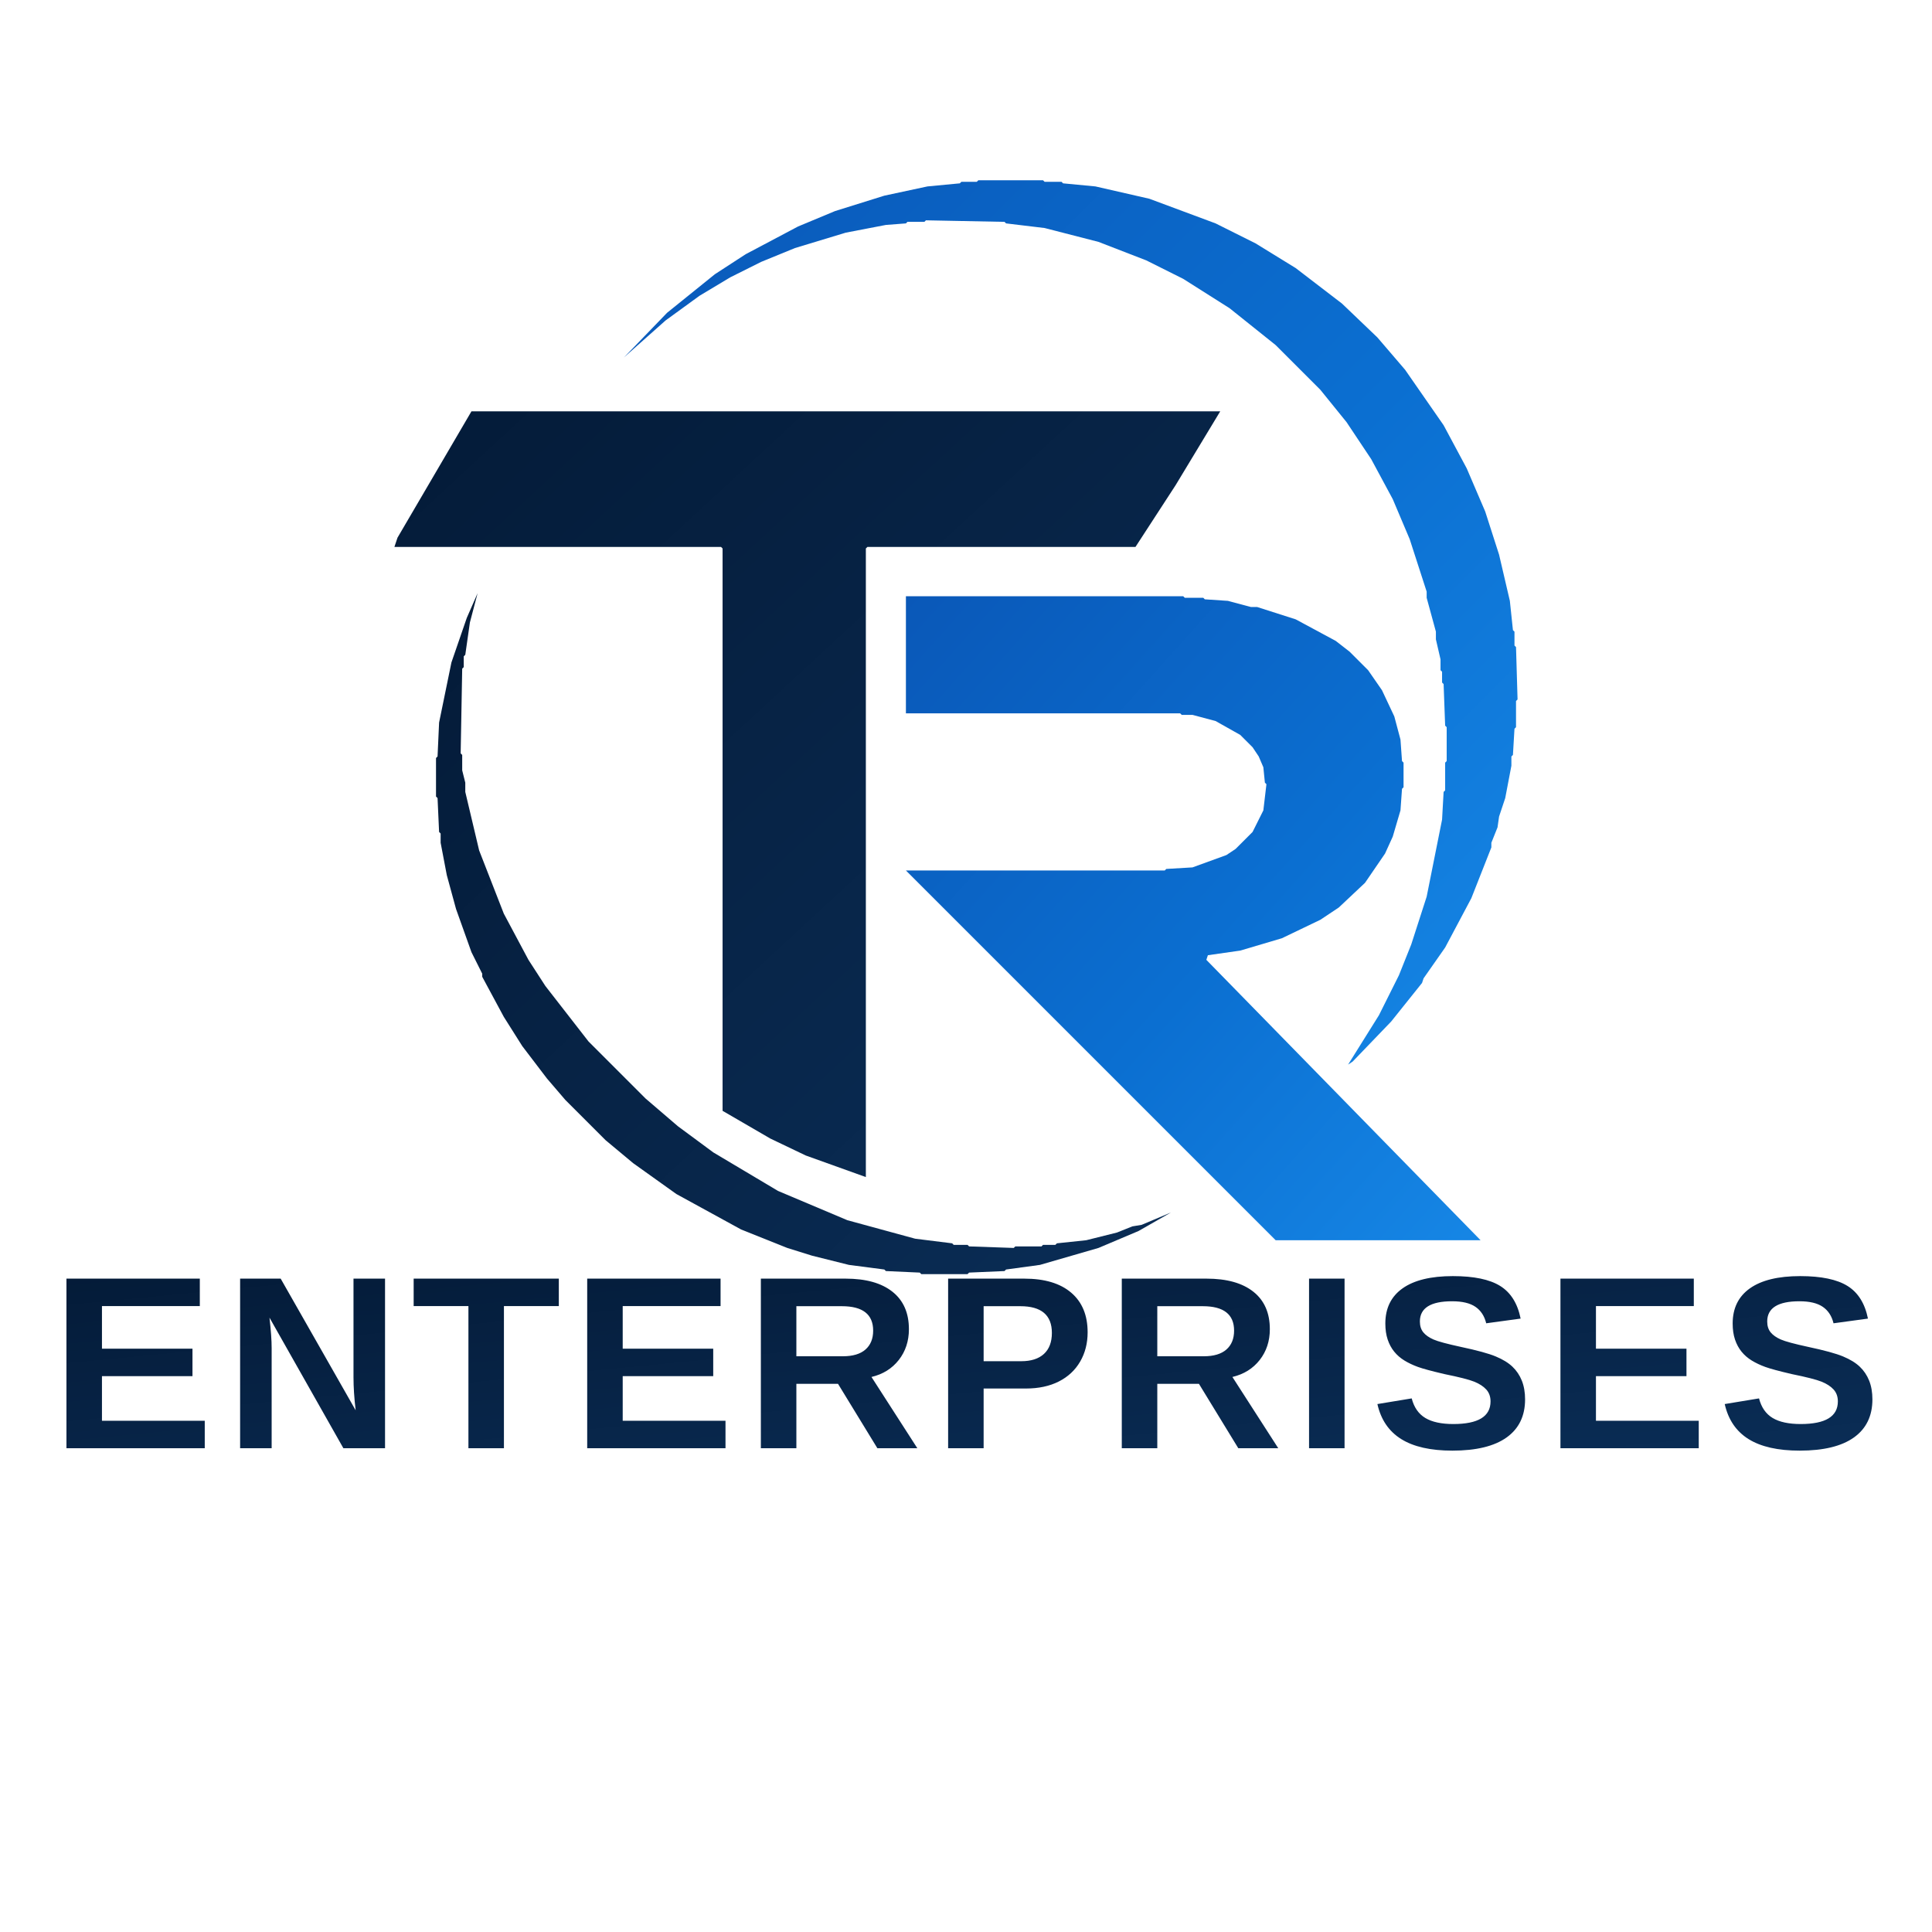
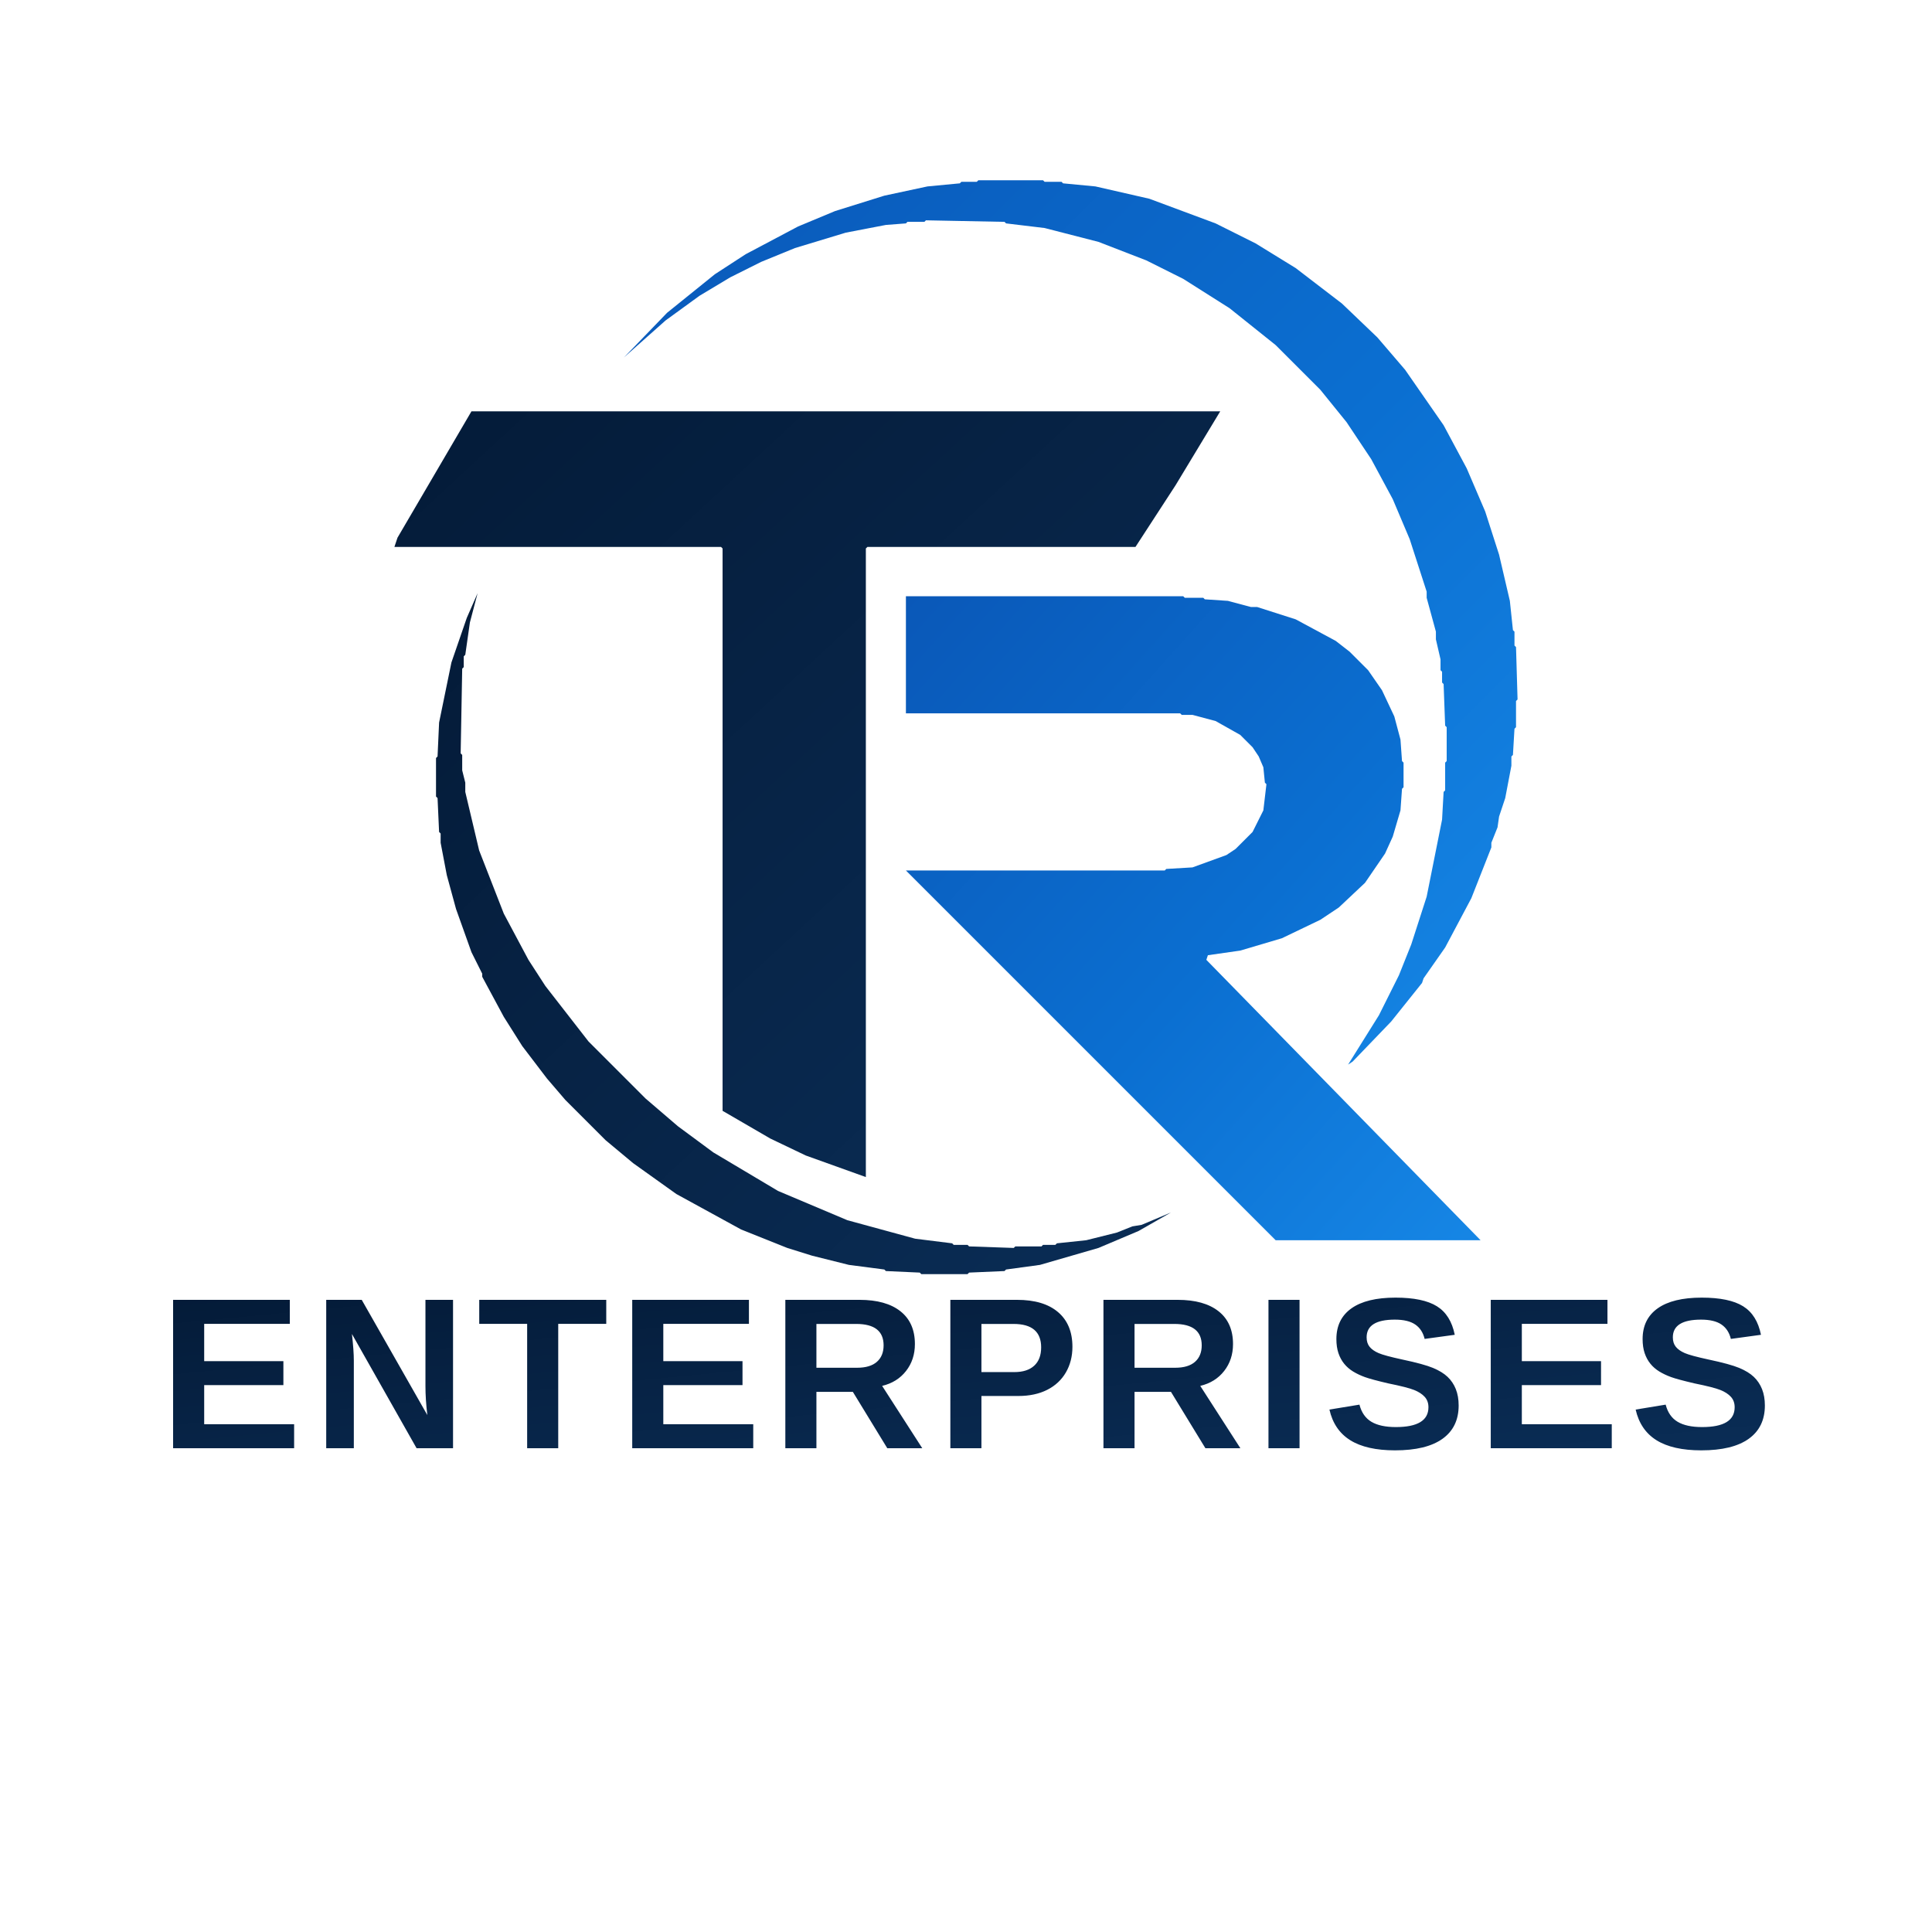
<svg xmlns="http://www.w3.org/2000/svg" width="1254" height="1254" viewBox="0 0 1254 1254">
  <defs>
    <linearGradient id="blueGrad" x1="0" y1="0" x2="1" y2="1">
      <stop offset="0%" stop-color="#0A58B8" />
      <stop offset="55%" stop-color="#0B6FD1" />
      <stop offset="100%" stop-color="#1686E5" />
    </linearGradient>
    <linearGradient id="navyGrad" x1="0" y1="0" x2="1" y2="1">
      <stop offset="0%" stop-color="#041B38" />
      <stop offset="100%" stop-color="#0A2D56" />
    </linearGradient>
  </defs>
  <g fill-rule="evenodd">
    <g fill="url(#blueGrad)">
      <path d="M433 203         L405 232 L432 208 L454 192 L474 180 L494 170         L516 161 L549 151 L575 146 L588 145 L589 144         L600 144 L601 143 L652 144 L653 145 L678 148         L713 157 L744 169 L768 181 L798 200 L828 224         L857 253 L874 274 L890 298 L904 324 L915 350         L926 384 L926 388 L932 410 L932 415 L935 428         L935 435 L936 436 L936 443 L937 444 L938 471         L939 472 L939 494 L938 495 L938 513 L937 514         L936 532 L926 582 L916 613 L908 633 L895 659         L875 691 L878 689 L903 663 L923 638 L924 635         L938 615 L955 583 L968 550 L968 547 L972 537         L973 530 L977 518 L981 497 L981 491 L982 490         L983 473 L984 472 L984 455 L985 454 L984 420         L983 419 L983 410 L982 409 L980 390 L973 360         L964 332 L952 304 L937 276 L912 240 L894 219         L871 197 L841 174 L815 158 L789 145 L746 129         L711 121 L690 119 L689 118 L678 118 L677 117         L635 117 L634 118 L624 118 L623 119 L602 121         L574 127 L542 137 L518 147 L484 165 L464 178 Z" />
    </g>
    <g fill="url(#navyGrad)">
      <path d="M306 267         L258 349 L256 355         L468 355         L469 356         L469 721         L500 739         L523 750         L562 764         L562 356         L563 355         L737 355         L763 315         L792 267 Z" />
      <path d="M310 385         L303 401 L293 430 L285 469         L284 491 L283 492 L283 517         L284 518 L285 540 L286 541 L286 547         L290 568 L296 590 L306 618 L313 632         L313 634 L327 660 L339 679 L355 700         L367 714 L393 740 L411 755 L439 775         L481 798 L511 810 L527 815 L551 821         L574 824 L575 825 L597 826 L598 827         L628 827 L629 826 L652 825 L653 824         L675 821 L713 810 L739 799 L760 787         L741 795 L735 796 L725 800 L705 805         L686 807 L685 808 L677 808 L676 809         L659 809 L658 810 L629 809 L628 808         L619 808 L618 807 L594 804 L550 792         L505 773 L463 748 L440 731 L419 713         L382 676 L354 640 L343 623 L327 593         L311 552 L302 514 L302 508 L300 500         L300 490 L299 489 L300 434 L301 433         L301 426 L302 425 L305 404 Z" />
    </g>
    <g fill="url(#blueGrad)">
      <path d="M588 387         L588 463         L766 463         L767 464         L774 464         L789 468         L805 477         L813 485         L817 491         L820 498         L821 508         L822 509         L820 526         L813 540         L802 551         L796 555         L774 563         L757 564         L756 565         L588 565         L828 805         L961 805         L783 623         L784 620         L805 617         L832 609         L857 597         L869 589         L886 573         L899 554         L904 543         L909 526         L910 512         L911 511         L911 495         L910 494         L909 480         L905 465         L897 448         L888 435         L876 423         L867 416         L841 402         L816 394         L812 394         L797 390         L782 389         L781 388         L769 388         L768 387 Z" />
    </g>
-     <g fill="url(#navyGrad)" font-family="Arial, Helvetica, sans-serif" font-size="160" font-weight="700" letter-spacing="6" text-anchor="middle">
+     <g fill="url(#navyGrad)" font-family="Arial, Helvetica, sans-serif" font-size="140" font-weight="700" letter-spacing="6" text-anchor="middle">
      <text x="627" y="940">ENTERPRISES</text>
    </g>
  </g>
</svg>
